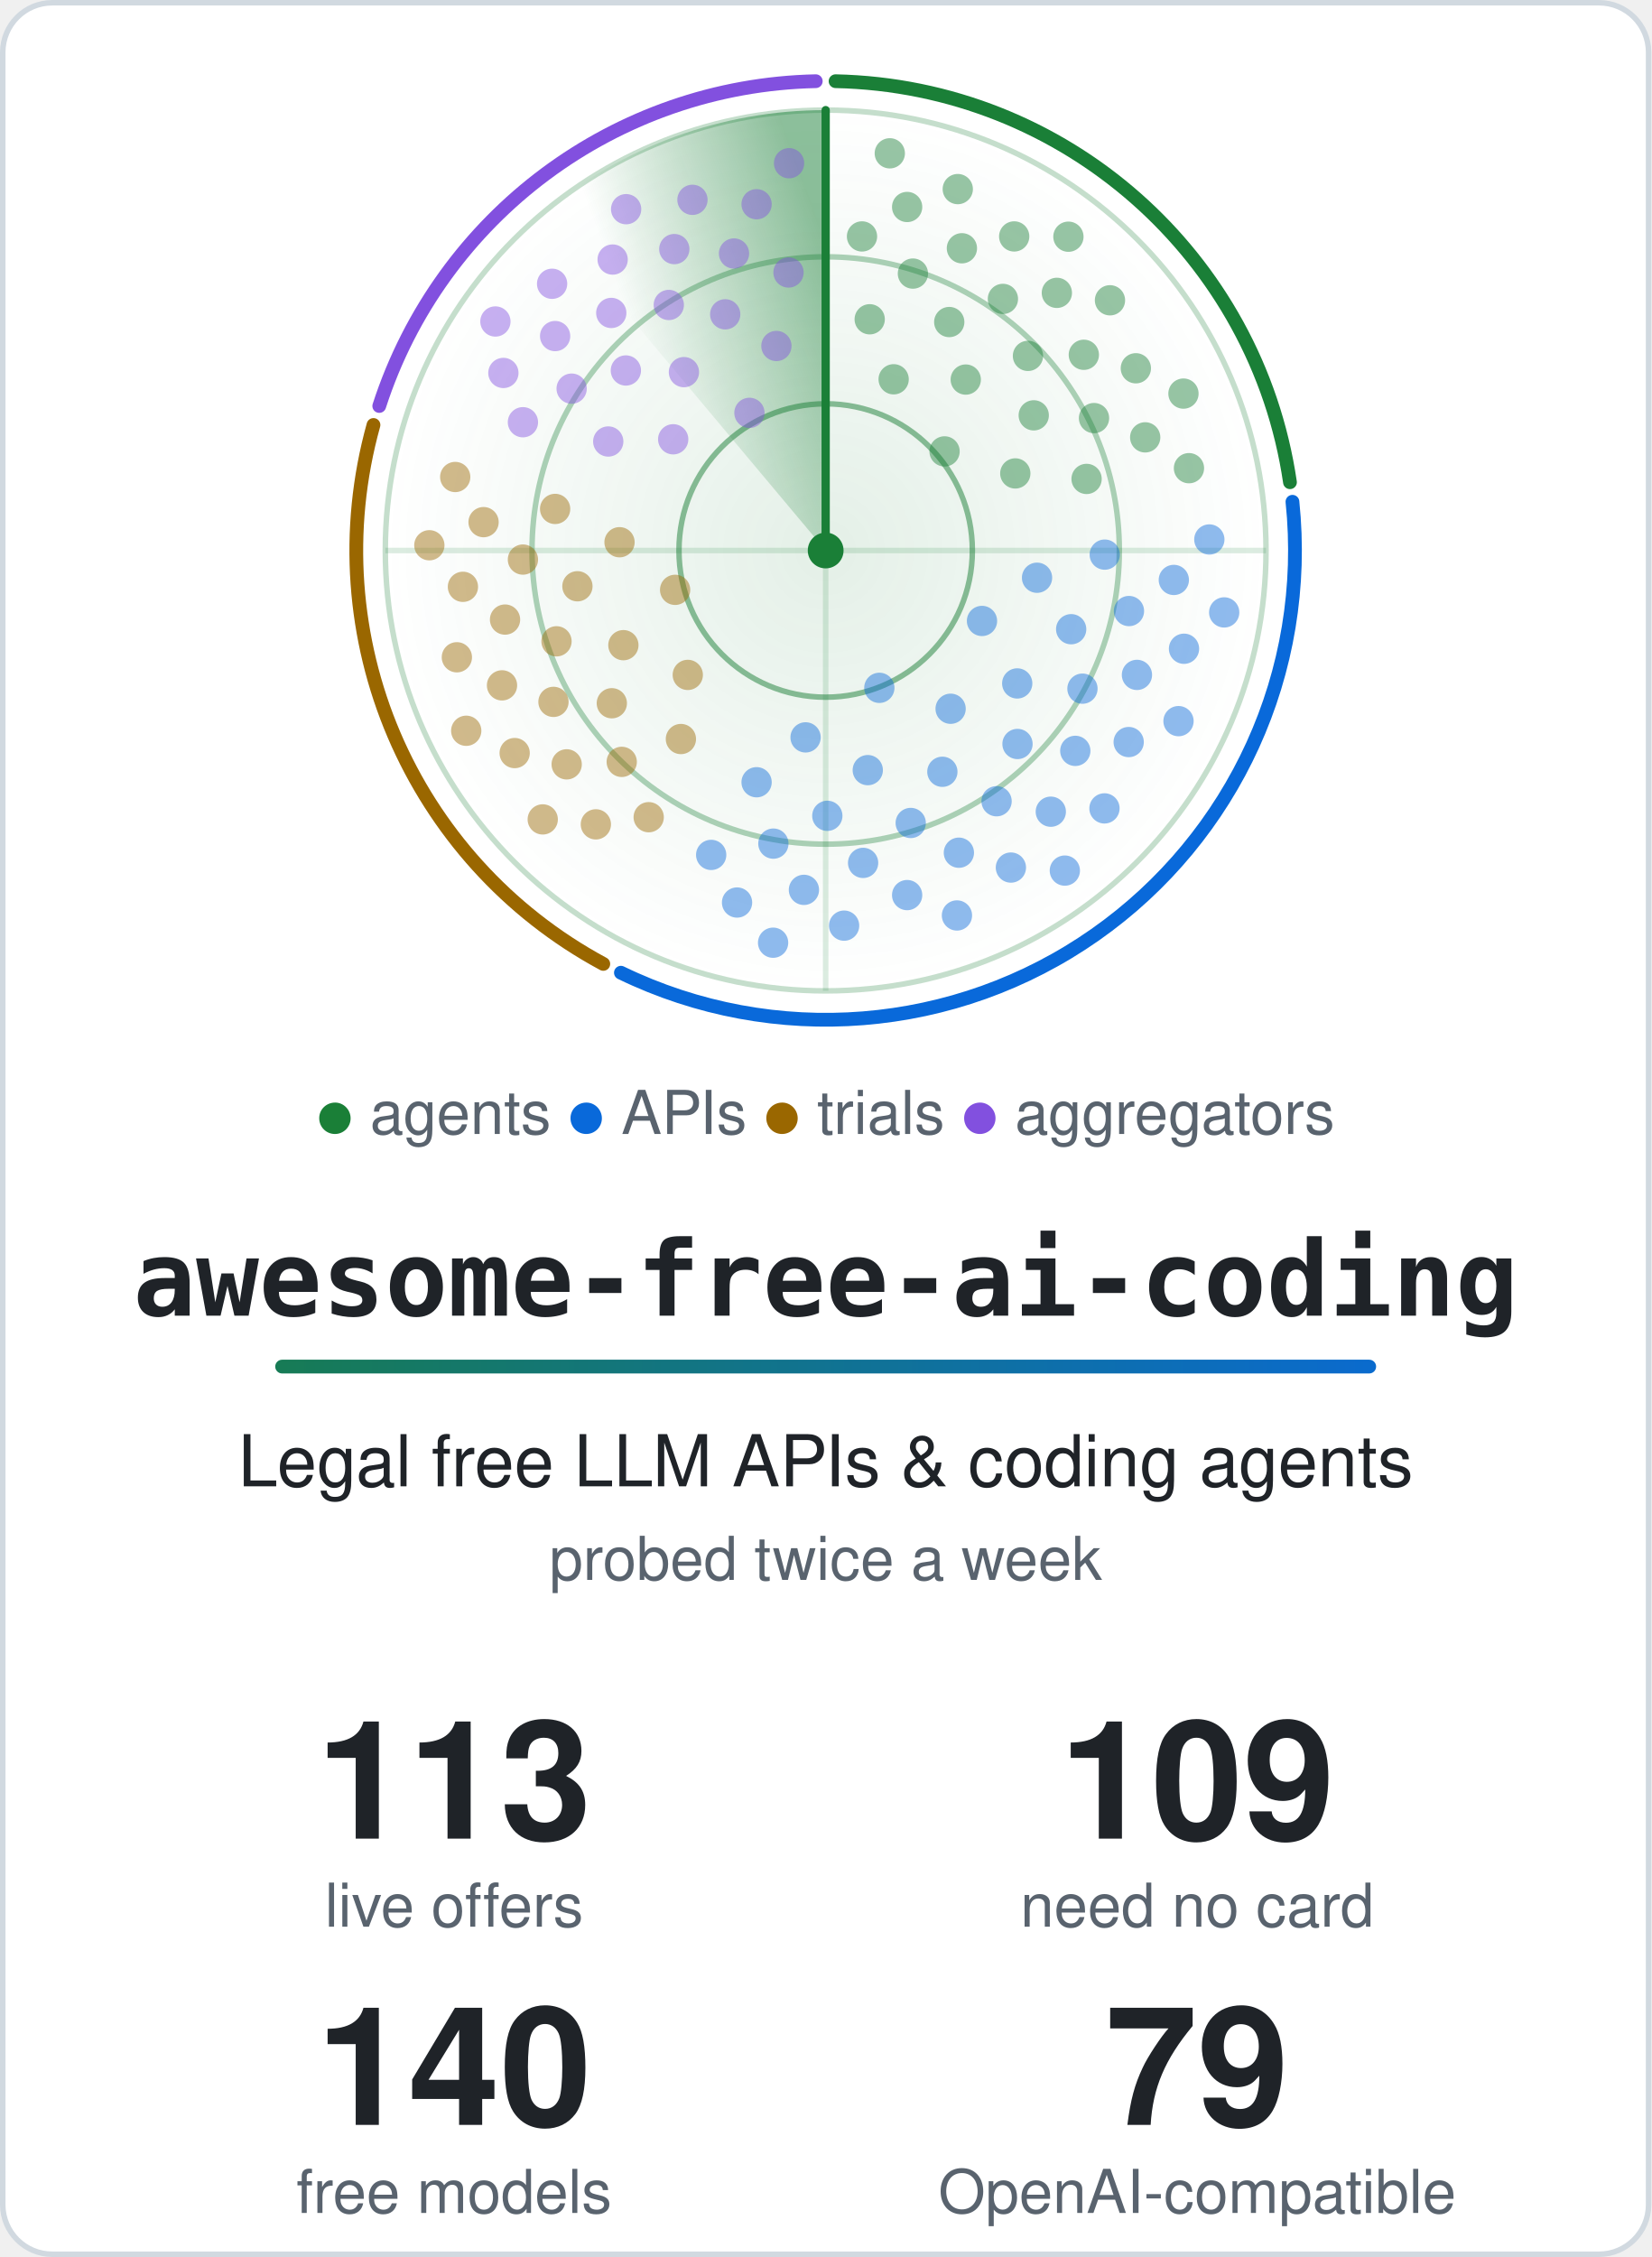
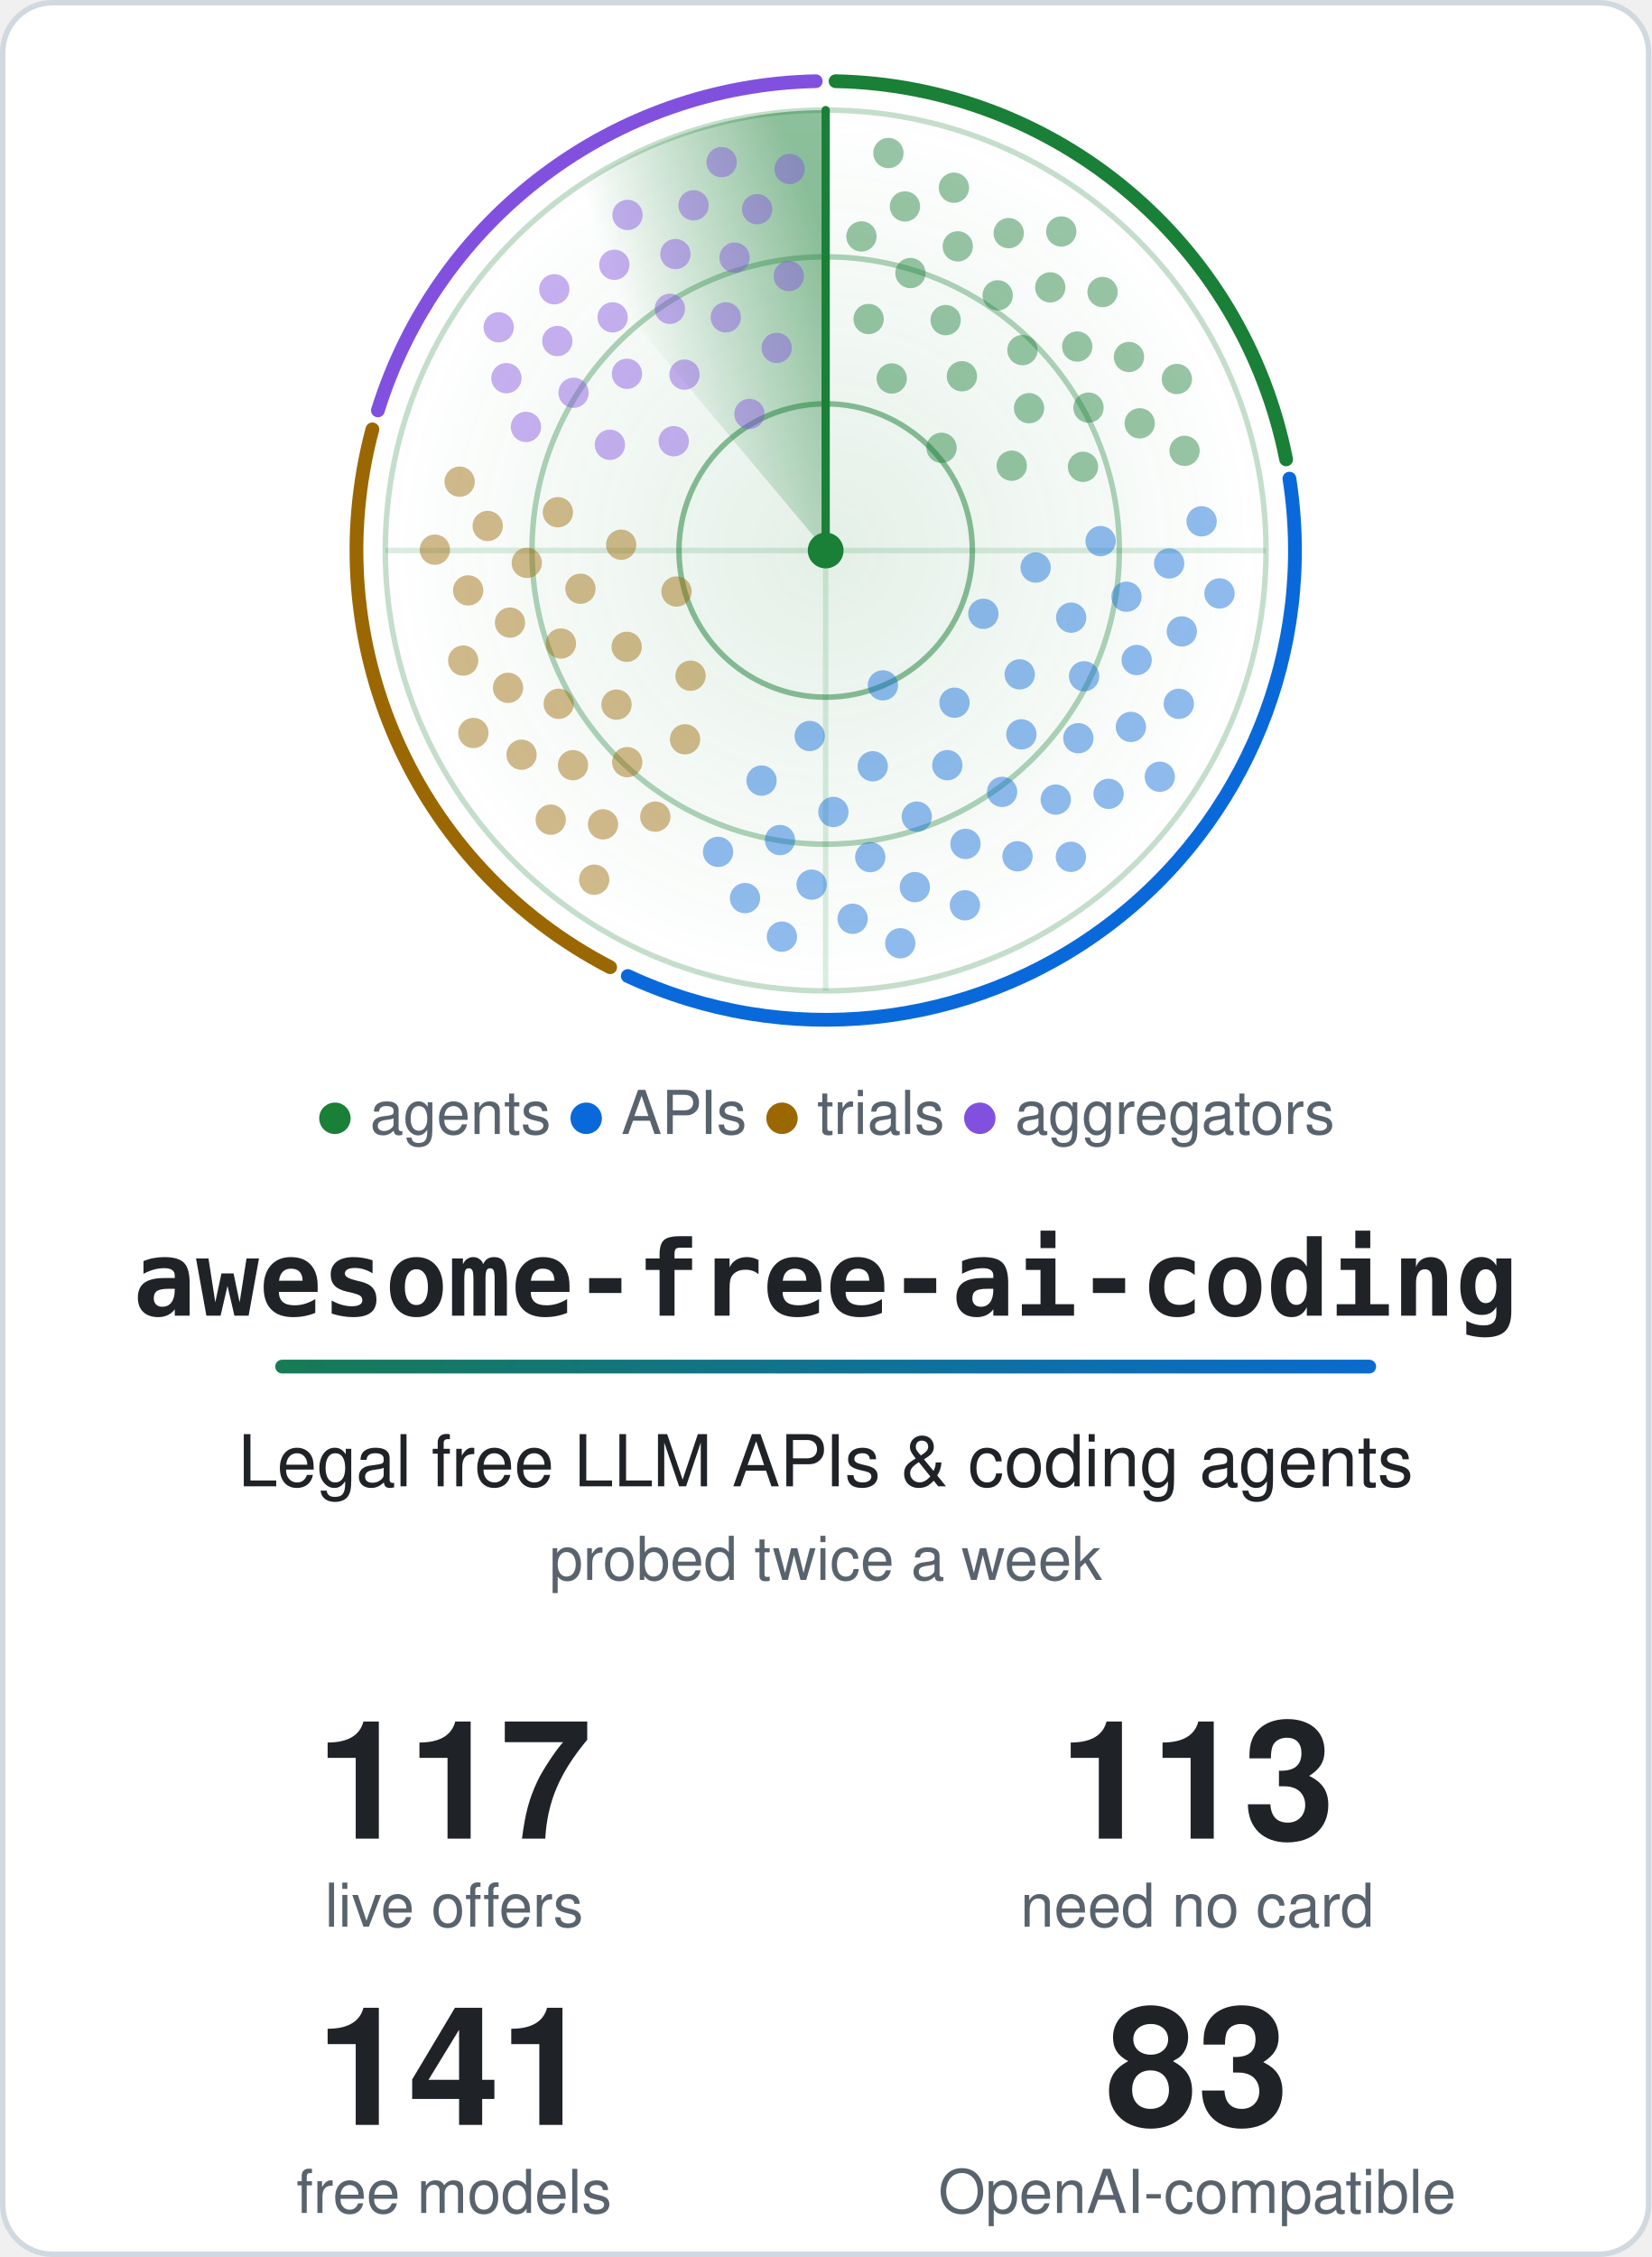
<svg xmlns="http://www.w3.org/2000/svg" width="600" height="820" viewBox="0 0 600 820" role="img" aria-labelledby="title">
  <style>.card{fill:#ffffff;stroke:#d1d9e0}.t{fill:#1f2328}.m{fill:#59636e}.ring{stroke:#1a7f37}.hub{fill:#1a7f37}.beam{stroke:#1a7f37}.s0,.s1,.g0,.g1{stop-color:#1a7f37}.a0{stop-color:#1a7f37}.a1{stop-color:#0969da}.dot.agents,.key.agents{fill:#1a7f37}.rim.agents{stroke:#1a7f37}.dot.apis,.key.apis{fill:#0969da}.rim.apis{stroke:#0969da}.dot.trials,.key.trials{fill:#9a6700}.rim.trials{stroke:#9a6700}.dot.aggregators,.key.aggregators{fill:#8250df}.rim.aggregators{stroke:#8250df}@media (prefers-color-scheme: dark) {.card{fill:#0d1117;stroke:#3d444d}.t{fill:#f0f6fc}.m{fill:#9198a1}.ring{stroke:#3fb950}.hub{fill:#3fb950}.beam{stroke:#3fb950}.s0,.s1,.g0,.g1{stop-color:#3fb950}.a0{stop-color:#3fb950}.a1{stop-color:#4493f8}.dot.agents,.key.agents{fill:#3fb950}.rim.agents{stroke:#3fb950}.dot.apis,.key.apis{fill:#4493f8}.rim.apis{stroke:#4493f8}.dot.trials,.key.trials{fill:#d29922}.rim.trials{stroke:#d29922}.dot.aggregators,.key.aggregators{fill:#ab7df8}.rim.aggregators{stroke:#ab7df8}}.rim{fill:none}.s0{stop-opacity:.5}.s1,.g1{stop-opacity:0}.g0{stop-opacity:.12}.dot{opacity:.45;animation:ping 6s linear infinite}@keyframes ping{0%,4%{opacity:1}55%,100%{opacity:.45}}.turning{animation:turn 6s linear infinite}@keyframes turn{to{transform:rotate(360deg)}}@media (prefers-reduced-motion: reduce) {.dot { animation: none; opacity: 1 } .turning { animation: none }}</style>
  <defs>
    <linearGradient id="accent" gradientUnits="userSpaceOnUse" x1="0" y1="0" x2="540" y2="0">
      <stop class="a0" offset="0" />
      <stop class="a1" offset="1" />
    </linearGradient>
  </defs>
  <rect class="card" x="1" y="1" width="598" height="818" rx="18" stroke-width="2" />
  <defs>
    <radialGradient id="glow">
      <stop class="g0" offset="0" />
      <stop class="g1" offset="1" />
    </radialGradient>
  </defs>
  <circle cx="300.0" cy="200.0" r="160.0" fill="url(#glow)" />
  <circle class="ring" cx="300.0" cy="200.0" r="53.3" fill="none" stroke-width="2" stroke-opacity=".5" />
  <circle class="ring" cx="300.0" cy="200.0" r="106.7" fill="none" stroke-width="2" stroke-opacity=".35" />
  <circle class="ring" cx="300.0" cy="200.0" r="160.0" fill="none" stroke-width="2" stroke-opacity=".25" />
  <path class="ring" d="M140.0 200.0H460.0M300.0 40.0V360.0" stroke-width="2" stroke-opacity=".15" />
-   <path class="rim agents" d="M303.6 29.5A170.5 170.5 0 0 1 468.7 175.2" stroke-width="5" stroke-linecap="round" />
-   <path class="rim apis" d="M469.6 182.3A170.5 170.5 0 0 1 225.6 353.4" stroke-width="5" stroke-linecap="round" />
-   <path class="rim trials" d="M219.2 350.2A170.5 170.5 0 0 1 135.7 154.4" stroke-width="5" stroke-linecap="round" />
-   <path class="rim aggregators" d="M137.8 147.5A170.5 170.5 0 0 1 296.4 29.5" stroke-width="5" stroke-linecap="round" />
+   <path class="rim agents" d="M303.6 29.5A170.5 170.5 0 0 1 467.3 166.9" stroke-width="5" stroke-linecap="round" />
+   <path class="rim apis" d="M468.5 173.9A170.5 170.5 0 0 1 228.1 354.6" stroke-width="5" stroke-linecap="round" />
+   <path class="rim trials" d="M221.7 351.4A170.5 170.5 0 0 1 135.3 156.0" stroke-width="5" stroke-linecap="round" />
+   <path class="rim aggregators" d="M137.3 149.1A170.5 170.5 0 0 1 296.4 29.5" stroke-width="5" stroke-linecap="round" />
  <defs>
    <linearGradient id="sweep" gradientUnits="userSpaceOnUse" x1="300.0" y1="88.0" x2="228.0" y2="114.2">
      <stop class="s0" offset="0" />
      <stop class="s1" offset="1" />
    </linearGradient>
  </defs>
  <g class="turning" style="transform-origin:300.0px 200.0px">
    <path fill="url(#sweep)" d="M300.0 200.0L197.2 77.4A160.0 160.0 0 0 1 300.0 40.0Z" />
    <line class="beam" x1="300.0" y1="200.0" x2="300.0" y2="40.0" stroke-width="3" stroke-linecap="round" />
  </g>
-   <circle class="dot agents" cx="343.2" cy="164.0" r="5.5" style="animation-delay:0.84s" />
-   <circle class="dot agents" cx="324.7" cy="137.8" r="5.5" style="animation-delay:0.36s" />
-   <circle class="dot agents" cx="368.9" cy="172.0" r="5.5" style="animation-delay:1.13s" />
-   <circle class="dot agents" cx="350.9" cy="137.9" r="5.5" style="animation-delay:0.66s" />
-   <circle class="dot agents" cx="316.0" cy="116.0" r="5.5" style="animation-delay:0.18s" />
-   <circle class="dot agents" cx="375.6" cy="150.9" r="5.5" style="animation-delay:0.95s" />
-   <circle class="dot agents" cx="344.9" cy="117.0" r="5.5" style="animation-delay:0.47s" />
-   <circle class="dot agents" cx="394.8" cy="174.0" r="5.5" style="animation-delay:1.24s" />
-   <circle class="dot agents" cx="373.5" cy="129.3" r="5.5" style="animation-delay:0.77s" />
-   <circle class="dot agents" cx="331.7" cy="99.4" r="5.5" style="animation-delay:0.29s" />
-   <circle class="dot agents" cx="397.5" cy="151.9" r="5.5" style="animation-delay:1.06s" />
-   <circle class="dot agents" cx="364.4" cy="108.6" r="5.5" style="animation-delay:0.59s" />
-   <circle class="dot agents" cx="313.2" cy="85.9" r="5.5" style="animation-delay:0.11s" />
-   <circle class="dot agents" cx="393.8" cy="128.9" r="5.5" style="animation-delay:0.88s" />
-   <circle class="dot agents" cx="349.5" cy="90.2" r="5.5" style="animation-delay:0.40s" />
-   <circle class="dot agents" cx="416.1" cy="158.9" r="5.5" style="animation-delay:1.17s" />
-   <circle class="dot agents" cx="384.0" cy="106.4" r="5.5" style="animation-delay:0.70s" />
-   <circle class="dot agents" cx="329.6" cy="75.2" r="5.5" style="animation-delay:0.22s" />
-   <circle class="dot agents" cx="412.7" cy="133.8" r="5.5" style="animation-delay:0.99s" />
-   <circle class="dot agents" cx="368.5" cy="85.9" r="5.5" style="animation-delay:0.52s" />
-   <circle class="dot agents" cx="432.0" cy="170.1" r="5.5" style="animation-delay:1.29s" />
-   <circle class="dot agents" cx="403.3" cy="109.1" r="5.5" style="animation-delay:0.81s" />
-   <circle class="dot agents" cx="348.0" cy="68.7" r="5.5" style="animation-delay:0.33s" />
-   <circle class="dot agents" cx="430.0" cy="143.0" r="5.5" style="animation-delay:1.11s" />
-   <circle class="dot agents" cx="388.2" cy="86.0" r="5.5" style="animation-delay:0.63s" />
-   <circle class="dot agents" cx="323.3" cy="55.7" r="5.5" style="animation-delay:0.15s" />
-   <circle class="dot apis" cx="319.5" cy="249.9" r="5.5" style="animation-delay:2.64s" />
-   <circle class="dot apis" cx="356.8" cy="225.6" r="5.5" style="animation-delay:1.90s" />
-   <circle class="dot apis" cx="292.7" cy="267.9" r="5.5" style="animation-delay:3.10s" />
-   <circle class="dot apis" cx="345.4" cy="257.5" r="5.5" style="animation-delay:2.36s" />
-   <circle class="dot apis" cx="376.8" cy="209.9" r="5.5" style="animation-delay:1.62s" />
-   <circle class="dot apis" cx="315.3" cy="279.8" r="5.5" style="animation-delay:2.82s" />
-   <circle class="dot apis" cx="369.6" cy="248.3" r="5.5" style="animation-delay:2.08s" />
-   <circle class="dot apis" cx="274.9" cy="284.2" r="5.5" style="animation-delay:3.28s" />
-   <circle class="dot apis" cx="342.4" cy="280.4" r="5.5" style="animation-delay:2.54s" />
-   <circle class="dot apis" cx="389.2" cy="228.6" r="5.5" style="animation-delay:1.80s" />
-   <circle class="dot apis" cx="300.6" cy="296.4" r="5.5" style="animation-delay:2.99s" />
-   <circle class="dot apis" cx="369.7" cy="270.3" r="5.5" style="animation-delay:2.25s" />
-   <circle class="dot apis" cx="401.4" cy="201.5" r="5.5" style="animation-delay:1.51s" />
-   <circle class="dot apis" cx="330.9" cy="299.0" r="5.5" style="animation-delay:2.71s" />
-   <circle class="dot apis" cx="393.3" cy="250.2" r="5.5" style="animation-delay:1.97s" />
-   <circle class="dot apis" cx="281.0" cy="306.5" r="5.5" style="animation-delay:3.17s" />
-   <circle class="dot apis" cx="362.1" cy="291.1" r="5.5" style="animation-delay:2.43s" />
-   <circle class="dot apis" cx="410.2" cy="222.0" r="5.5" style="animation-delay:1.69s" />
-   <circle class="dot apis" cx="313.6" cy="313.5" r="5.5" style="animation-delay:2.89s" />
-   <circle class="dot apis" cx="390.7" cy="272.8" r="5.5" style="animation-delay:2.15s" />
-   <circle class="dot apis" cx="258.4" cy="310.6" r="5.5" style="animation-delay:3.34s" />
-   <circle class="dot apis" cx="348.4" cy="309.8" r="5.5" style="animation-delay:2.60s" />
-   <circle class="dot apis" cx="413.1" cy="245.2" r="5.5" style="animation-delay:1.86s" />
-   <circle class="dot apis" cx="292.1" cy="323.3" r="5.5" style="animation-delay:3.06s" />
-   <circle class="dot apis" cx="381.8" cy="294.9" r="5.5" style="animation-delay:2.32s" />
-   <circle class="dot apis" cx="426.5" cy="210.7" r="5.5" style="animation-delay:1.58s" />
-   <circle class="dot apis" cx="329.6" cy="325.2" r="5.5" style="animation-delay:2.78s" />
-   <circle class="dot apis" cx="410.1" cy="269.6" r="5.5" style="animation-delay:2.04s" />
-   <circle class="dot apis" cx="267.8" cy="327.9" r="5.5" style="animation-delay:3.24s" />
-   <circle class="dot apis" cx="367.3" cy="315.2" r="5.5" style="animation-delay:2.50s" />
-   <circle class="dot apis" cx="430.2" cy="235.7" r="5.5" style="animation-delay:1.76s" />
-   <circle class="dot apis" cx="306.7" cy="336.3" r="5.5" style="animation-delay:2.95s" />
-   <circle class="dot apis" cx="401.3" cy="293.7" r="5.5" style="animation-delay:2.21s" />
-   <circle class="dot apis" cx="439.4" cy="196.0" r="5.5" style="animation-delay:1.47s" />
-   <circle class="dot apis" cx="347.7" cy="332.6" r="5.5" style="animation-delay:2.67s" />
-   <circle class="dot apis" cx="428.2" cy="262.0" r="5.5" style="animation-delay:1.93s" />
-   <circle class="dot apis" cx="280.9" cy="342.5" r="5.5" style="animation-delay:3.13s" />
-   <circle class="dot apis" cx="386.9" cy="316.3" r="5.5" style="animation-delay:2.39s" />
-   <circle class="dot apis" cx="444.8" cy="222.5" r="5.5" style="animation-delay:1.65s" />
-   <circle class="dot trials" cx="245.3" cy="214.3" r="5.5" style="animation-delay:4.26s" />
-   <circle class="dot trials" cx="249.9" cy="245.2" r="5.5" style="animation-delay:3.80s" />
-   <circle class="dot trials" cx="225.1" cy="197.0" r="5.5" style="animation-delay:4.54s" />
-   <circle class="dot trials" cx="226.5" cy="234.4" r="5.5" style="animation-delay:4.08s" />
-   <circle class="dot trials" cx="247.4" cy="268.5" r="5.5" style="animation-delay:3.63s" />
-   <circle class="dot trials" cx="209.8" cy="213.0" r="5.5" style="animation-delay:4.36s" />
-   <circle class="dot trials" cx="222.3" cy="255.5" r="5.5" style="animation-delay:3.91s" />
-   <circle class="dot trials" cx="201.7" cy="184.9" r="5.5" style="animation-delay:4.65s" />
-   <circle class="dot trials" cx="202.2" cy="233.0" r="5.5" style="animation-delay:4.19s" />
-   <circle class="dot trials" cx="225.9" cy="276.8" r="5.5" style="animation-delay:3.73s" />
-   <circle class="dot trials" cx="190.0" cy="203.3" r="5.5" style="animation-delay:4.47s" />
-   <circle class="dot trials" cx="201.1" cy="255.0" r="5.5" style="animation-delay:4.02s" />
-   <circle class="dot trials" cx="235.7" cy="296.9" r="5.5" style="animation-delay:3.56s" />
-   <circle class="dot trials" cx="183.5" cy="225.1" r="5.5" style="animation-delay:4.30s" />
-   <circle class="dot trials" cx="205.9" cy="277.7" r="5.5" style="animation-delay:3.84s" />
-   <circle class="dot trials" cx="175.7" cy="189.7" r="5.5" style="animation-delay:4.58s" />
-   <circle class="dot trials" cx="182.4" cy="249.0" r="5.5" style="animation-delay:4.12s" />
-   <circle class="dot trials" cx="216.5" cy="299.5" r="5.5" style="animation-delay:3.67s" />
-   <circle class="dot trials" cx="168.2" cy="213.2" r="5.5" style="animation-delay:4.40s" />
-   <circle class="dot trials" cx="187.0" cy="273.6" r="5.5" style="animation-delay:3.95s" />
-   <circle class="dot trials" cx="165.4" cy="173.3" r="5.5" style="animation-delay:4.69s" />
-   <circle class="dot trials" cx="166.0" cy="238.8" r="5.5" style="animation-delay:4.23s" />
-   <circle class="dot trials" cx="197.2" cy="297.7" r="5.5" style="animation-delay:3.77s" />
-   <circle class="dot trials" cx="156.0" cy="198.1" r="5.5" style="animation-delay:4.51s" />
-   <circle class="dot trials" cx="169.4" cy="265.5" r="5.5" style="animation-delay:4.06s" />
-   <circle class="dot aggregators" cx="272.3" cy="150.0" r="5.5" style="animation-delay:5.52s" />
-   <circle class="dot aggregators" cx="244.6" cy="159.6" r="5.5" style="animation-delay:5.10s" />
-   <circle class="dot aggregators" cx="282.1" cy="125.7" r="5.5" style="animation-delay:5.77s" />
-   <circle class="dot aggregators" cx="248.5" cy="135.2" r="5.5" style="animation-delay:5.36s" />
-   <circle class="dot aggregators" cx="221.0" cy="160.4" r="5.5" style="animation-delay:4.94s" />
-   <circle class="dot aggregators" cx="263.5" cy="114.2" r="5.5" style="animation-delay:5.62s" />
-   <circle class="dot aggregators" cx="227.4" cy="134.6" r="5.5" style="animation-delay:5.20s" />
-   <circle class="dot aggregators" cx="286.5" cy="99.0" r="5.5" style="animation-delay:5.87s" />
-   <circle class="dot aggregators" cx="243.0" cy="110.8" r="5.5" style="animation-delay:5.46s" />
-   <circle class="dot aggregators" cx="207.7" cy="141.2" r="5.5" style="animation-delay:5.04s" />
-   <circle class="dot aggregators" cx="266.7" cy="92.1" r="5.5" style="animation-delay:5.71s" />
-   <circle class="dot aggregators" cx="222.1" cy="113.7" r="5.5" style="animation-delay:5.30s" />
-   <circle class="dot aggregators" cx="190.0" cy="153.4" r="5.5" style="animation-delay:4.88s" />
-   <circle class="dot aggregators" cx="245.0" cy="90.5" r="5.5" style="animation-delay:5.56s" />
-   <circle class="dot aggregators" cx="201.7" cy="122.1" r="5.5" style="animation-delay:5.14s" />
-   <circle class="dot aggregators" cx="274.9" cy="74.2" r="5.5" style="animation-delay:5.81s" />
-   <circle class="dot aggregators" cx="222.6" cy="94.3" r="5.5" style="animation-delay:5.40s" />
-   <circle class="dot aggregators" cx="182.9" cy="135.5" r="5.5" style="animation-delay:4.98s" />
-   <circle class="dot aggregators" cx="251.6" cy="72.6" r="5.5" style="animation-delay:5.65s" />
-   <circle class="dot aggregators" cx="200.6" cy="103.1" r="5.5" style="animation-delay:5.24s" />
-   <circle class="dot aggregators" cx="286.7" cy="59.3" r="5.5" style="animation-delay:5.91s" />
-   <circle class="dot aggregators" cx="227.5" cy="76.0" r="5.5" style="animation-delay:5.49s" />
-   <circle class="dot aggregators" cx="180.0" cy="116.8" r="5.5" style="animation-delay:5.08s" />
+   <circle class="dot agents" cx="342.1" cy="162.7" r="5.5" style="animation-delay:0.81s" />
+   <circle class="dot agents" cx="324.0" cy="137.5" r="5.5" style="animation-delay:0.35s" />
+   <circle class="dot agents" cx="367.6" cy="169.2" r="5.5" style="animation-delay:1.09s" />
+   <circle class="dot agents" cx="349.5" cy="136.7" r="5.5" style="animation-delay:0.63s" />
+   <circle class="dot agents" cx="315.6" cy="115.9" r="5.5" style="animation-delay:0.17s" />
+   <circle class="dot agents" cx="373.9" cy="148.3" r="5.5" style="animation-delay:0.92s" />
+   <circle class="dot agents" cx="343.6" cy="116.3" r="5.5" style="animation-delay:0.46s" />
+   <circle class="dot agents" cx="393.5" cy="169.6" r="5.5" style="animation-delay:1.20s" />
+   <circle class="dot agents" cx="371.5" cy="127.2" r="5.5" style="animation-delay:0.74s" />
+   <circle class="dot agents" cx="330.8" cy="99.2" r="5.5" style="animation-delay:0.28s" />
+   <circle class="dot agents" cx="395.5" cy="148.1" r="5.5" style="animation-delay:1.02s" />
+   <circle class="dot agents" cx="362.5" cy="107.3" r="5.5" style="animation-delay:0.57s" />
+   <circle class="dot agents" cx="313.0" cy="85.9" r="5.5" style="animation-delay:0.11s" />
+   <circle class="dot agents" cx="391.4" cy="125.9" r="5.5" style="animation-delay:0.85s" />
+   <circle class="dot agents" cx="348.0" cy="89.5" r="5.5" style="animation-delay:0.39s" />
+   <circle class="dot agents" cx="414.1" cy="153.8" r="5.5" style="animation-delay:1.13s" />
+   <circle class="dot agents" cx="381.6" cy="104.4" r="5.5" style="animation-delay:0.67s" />
+   <circle class="dot agents" cx="328.8" cy="75.0" r="5.5" style="animation-delay:0.22s" />
+   <circle class="dot agents" cx="410.2" cy="129.7" r="5.5" style="animation-delay:0.96s" />
+   <circle class="dot agents" cx="366.5" cy="84.7" r="5.5" style="animation-delay:0.50s" />
+   <circle class="dot agents" cx="430.4" cy="163.8" r="5.5" style="animation-delay:1.24s" />
+   <circle class="dot agents" cx="400.6" cy="106.1" r="5.5" style="animation-delay:0.78s" />
+   <circle class="dot agents" cx="346.6" cy="68.2" r="5.5" style="animation-delay:0.32s" />
+   <circle class="dot agents" cx="427.6" cy="137.7" r="5.5" style="animation-delay:1.07s" />
+   <circle class="dot agents" cx="385.6" cy="84.1" r="5.5" style="animation-delay:0.61s" />
+   <circle class="dot agents" cx="322.8" cy="55.6" r="5.5" style="animation-delay:0.15s" />
+   <circle class="dot apis" cx="320.8" cy="249.0" r="5.5" style="animation-delay:2.62s" />
+   <circle class="dot apis" cx="357.3" cy="223.0" r="5.5" style="animation-delay:1.86s" />
+   <circle class="dot apis" cx="294.2" cy="267.4" r="5.5" style="animation-delay:3.08s" />
+   <circle class="dot apis" cx="346.8" cy="255.3" r="5.5" style="animation-delay:2.33s" />
+   <circle class="dot apis" cx="376.3" cy="206.2" r="5.5" style="animation-delay:1.58s" />
+   <circle class="dot apis" cx="317.1" cy="278.4" r="5.5" style="animation-delay:2.79s" />
+   <circle class="dot apis" cx="370.5" cy="245.0" r="5.5" style="animation-delay:2.04s" />
+   <circle class="dot apis" cx="276.7" cy="283.6" r="5.5" style="animation-delay:3.26s" />
+   <circle class="dot apis" cx="344.2" cy="278.0" r="5.5" style="animation-delay:2.51s" />
+   <circle class="dot apis" cx="389.2" cy="224.4" r="5.5" style="animation-delay:1.76s" />
+   <circle class="dot apis" cx="302.8" cy="295.0" r="5.5" style="animation-delay:2.97s" />
+   <circle class="dot apis" cx="371.1" cy="266.8" r="5.5" style="animation-delay:2.22s" />
+   <circle class="dot apis" cx="399.9" cy="196.6" r="5.5" style="animation-delay:1.47s" />
+   <circle class="dot apis" cx="333.1" cy="296.7" r="5.5" style="animation-delay:2.68s" />
+   <circle class="dot apis" cx="393.9" cy="245.7" r="5.5" style="animation-delay:1.93s" />
+   <circle class="dot apis" cx="283.4" cy="305.2" r="5.5" style="animation-delay:3.15s" />
+   <circle class="dot apis" cx="364.1" cy="287.7" r="5.5" style="animation-delay:2.40s" />
+   <circle class="dot apis" cx="409.3" cy="216.8" r="5.5" style="animation-delay:1.65s" />
+   <circle class="dot apis" cx="316.2" cy="311.4" r="5.5" style="animation-delay:2.86s" />
+   <circle class="dot apis" cx="391.8" cy="268.2" r="5.5" style="animation-delay:2.11s" />
+   <circle class="dot apis" cx="260.9" cy="309.5" r="5.5" style="animation-delay:3.33s" />
+   <circle class="dot apis" cx="350.8" cy="306.6" r="5.5" style="animation-delay:2.58s" />
+   <circle class="dot apis" cx="413.0" cy="239.8" r="5.5" style="animation-delay:1.82s" />
+   <circle class="dot apis" cx="294.9" cy="321.4" r="5.5" style="animation-delay:3.04s" />
+   <circle class="dot apis" cx="383.6" cy="290.5" r="5.5" style="animation-delay:2.29s" />
+   <circle class="dot apis" cx="424.8" cy="204.7" r="5.5" style="animation-delay:1.54s" />
+   <circle class="dot apis" cx="332.4" cy="322.3" r="5.5" style="animation-delay:2.75s" />
+   <circle class="dot apis" cx="410.9" cy="264.1" r="5.5" style="animation-delay:2.00s" />
+   <circle class="dot apis" cx="270.7" cy="326.3" r="5.5" style="animation-delay:3.22s" />
+   <circle class="dot apis" cx="369.7" cy="311.1" r="5.5" style="animation-delay:2.47s" />
+   <circle class="dot apis" cx="429.4" cy="229.4" r="5.5" style="animation-delay:1.71s" />
+   <circle class="dot apis" cx="309.8" cy="333.8" r="5.5" style="animation-delay:2.93s" />
+   <circle class="dot apis" cx="402.8" cy="288.4" r="5.5" style="animation-delay:2.18s" />
+   <circle class="dot apis" cx="436.6" cy="189.4" r="5.5" style="animation-delay:1.43s" />
+   <circle class="dot apis" cx="350.6" cy="328.9" r="5.5" style="animation-delay:2.64s" />
+   <circle class="dot apis" cx="428.3" cy="255.7" r="5.5" style="animation-delay:1.89s" />
+   <circle class="dot apis" cx="284.1" cy="340.3" r="5.5" style="animation-delay:3.11s" />
+   <circle class="dot apis" cx="389.1" cy="311.3" r="5.5" style="animation-delay:2.36s" />
+   <circle class="dot apis" cx="443.1" cy="215.6" r="5.5" style="animation-delay:1.60s" />
+   <circle class="dot apis" cx="327.1" cy="342.7" r="5.5" style="animation-delay:2.82s" />
+   <circle class="dot apis" cx="421.4" cy="282.2" r="5.5" style="animation-delay:2.07s" />
+   <circle class="dot trials" cx="245.8" cy="214.9" r="5.5" style="animation-delay:4.24s" />
+   <circle class="dot trials" cx="250.9" cy="245.5" r="5.5" style="animation-delay:3.79s" />
+   <circle class="dot trials" cx="225.7" cy="197.9" r="5.5" style="animation-delay:4.53s" />
+   <circle class="dot trials" cx="227.7" cy="235.0" r="5.5" style="animation-delay:4.07s" />
+   <circle class="dot trials" cx="248.9" cy="268.6" r="5.5" style="animation-delay:3.61s" />
+   <circle class="dot trials" cx="210.9" cy="213.9" r="5.5" style="animation-delay:4.35s" />
+   <circle class="dot trials" cx="224.0" cy="256.0" r="5.5" style="animation-delay:3.89s" />
+   <circle class="dot trials" cx="202.7" cy="186.1" r="5.5" style="animation-delay:4.64s" />
+   <circle class="dot trials" cx="203.8" cy="233.8" r="5.5" style="animation-delay:4.18s" />
+   <circle class="dot trials" cx="227.9" cy="276.9" r="5.5" style="animation-delay:3.72s" />
+   <circle class="dot trials" cx="191.4" cy="204.5" r="5.5" style="animation-delay:4.46s" />
+   <circle class="dot trials" cx="203.0" cy="255.7" r="5.5" style="animation-delay:4.00s" />
+   <circle class="dot trials" cx="238.1" cy="296.7" r="5.5" style="animation-delay:3.54s" />
+   <circle class="dot trials" cx="185.3" cy="226.2" r="5.5" style="animation-delay:4.29s" />
+   <circle class="dot trials" cx="208.2" cy="278.0" r="5.5" style="animation-delay:3.83s" />
+   <circle class="dot trials" cx="177.2" cy="191.1" r="5.5" style="animation-delay:4.57s" />
+   <circle class="dot trials" cx="184.6" cy="249.9" r="5.5" style="animation-delay:4.11s" />
+   <circle class="dot trials" cx="219.1" cy="299.5" r="5.5" style="animation-delay:3.65s" />
+   <circle class="dot trials" cx="170.1" cy="214.5" r="5.5" style="animation-delay:4.39s" />
+   <circle class="dot trials" cx="189.5" cy="274.2" r="5.5" style="animation-delay:3.94s" />
+   <circle class="dot trials" cx="167.0" cy="175.0" r="5.5" style="animation-delay:4.68s" />
+   <circle class="dot trials" cx="168.3" cy="240.0" r="5.5" style="animation-delay:4.22s" />
+   <circle class="dot trials" cx="200.1" cy="297.8" r="5.5" style="animation-delay:3.76s" />
+   <circle class="dot trials" cx="158.0" cy="199.7" r="5.5" style="animation-delay:4.50s" />
+   <circle class="dot trials" cx="172.0" cy="266.3" r="5.5" style="animation-delay:4.04s" />
+   <circle class="dot trials" cx="215.9" cy="319.6" r="5.5" style="animation-delay:3.59s" />
+   <circle class="dot aggregators" cx="272.3" cy="150.4" r="5.5" style="animation-delay:5.51s" />
+   <circle class="dot aggregators" cx="244.8" cy="160.3" r="5.5" style="animation-delay:5.09s" />
+   <circle class="dot aggregators" cx="282.2" cy="126.4" r="5.5" style="animation-delay:5.77s" />
+   <circle class="dot aggregators" cx="248.7" cy="136.1" r="5.5" style="animation-delay:5.35s" />
+   <circle class="dot aggregators" cx="221.6" cy="161.6" r="5.5" style="animation-delay:4.93s" />
+   <circle class="dot aggregators" cx="263.7" cy="115.3" r="5.5" style="animation-delay:5.61s" />
+   <circle class="dot aggregators" cx="227.8" cy="135.8" r="5.5" style="animation-delay:5.19s" />
+   <circle class="dot aggregators" cx="286.6" cy="100.3" r="5.5" style="animation-delay:5.87s" />
+   <circle class="dot aggregators" cx="243.4" cy="112.2" r="5.5" style="animation-delay:5.45s" />
+   <circle class="dot aggregators" cx="208.4" cy="142.7" r="5.5" style="animation-delay:5.03s" />
+   <circle class="dot aggregators" cx="266.9" cy="93.6" r="5.5" style="animation-delay:5.71s" />
+   <circle class="dot aggregators" cx="222.6" cy="115.3" r="5.5" style="animation-delay:5.29s" />
+   <circle class="dot aggregators" cx="191.1" cy="155.1" r="5.5" style="animation-delay:4.87s" />
+   <circle class="dot aggregators" cx="245.4" cy="92.3" r="5.5" style="animation-delay:5.55s" />
+   <circle class="dot aggregators" cx="202.5" cy="123.9" r="5.5" style="animation-delay:5.13s" />
+   <circle class="dot aggregators" cx="275.1" cy="76.0" r="5.5" style="animation-delay:5.81s" />
+   <circle class="dot aggregators" cx="223.2" cy="96.2" r="5.5" style="animation-delay:5.39s" />
+   <circle class="dot aggregators" cx="184.0" cy="137.4" r="5.5" style="animation-delay:4.97s" />
+   <circle class="dot aggregators" cx="252.0" cy="74.6" r="5.5" style="animation-delay:5.65s" />
+   <circle class="dot aggregators" cx="201.4" cy="105.1" r="5.5" style="animation-delay:5.23s" />
+   <circle class="dot aggregators" cx="286.9" cy="61.4" r="5.5" style="animation-delay:5.91s" />
+   <circle class="dot aggregators" cx="228.0" cy="78.1" r="5.5" style="animation-delay:5.49s" />
+   <circle class="dot aggregators" cx="181.2" cy="118.9" r="5.5" style="animation-delay:5.07s" />
+   <circle class="dot aggregators" cx="262.2" cy="58.9" r="5.5" style="animation-delay:5.75s" />
  <circle class="hub" cx="300.0" cy="200.0" r="6.5" />
  <text class="m" x="300.0" y="412" text-anchor="middle" font-family="-apple-system, BlinkMacSystemFont, 'Segoe UI', Helvetica, Arial, sans-serif" font-size="22">
    <tspan class="key agents">●</tspan> agents <tspan class="key apis">●</tspan> APIs <tspan class="key trials">●</tspan> trials <tspan class="key aggregators">●</tspan> aggregators</text>
  <text class="t" x="300.0" y="478" text-anchor="middle" font-family="ui-monospace, SFMono-Regular, Menlo, Consolas, monospace" font-size="38" font-weight="700">awesome-free-ai-coding</text>
  <rect x="100.0" y="494" width="400" height="5" rx="2.5" fill="url(#accent)" />
  <text class="t" x="300.0" y="540" text-anchor="middle" font-family="-apple-system, BlinkMacSystemFont, 'Segoe UI', Helvetica, Arial, sans-serif" font-size="26">Legal free LLM APIs &amp; coding agents</text>
  <text class="m" x="300.0" y="574" text-anchor="middle" font-family="-apple-system, BlinkMacSystemFont, 'Segoe UI', Helvetica, Arial, sans-serif" font-size="22">probed twice a week</text>
-   <text class="t" x="165.0" y="668" text-anchor="middle" font-family="-apple-system, BlinkMacSystemFont, 'Segoe UI', Helvetica, Arial, sans-serif" font-size="60" font-weight="700">113</text>
+   <text class="t" x="165.0" y="668" text-anchor="middle" font-family="-apple-system, BlinkMacSystemFont, 'Segoe UI', Helvetica, Arial, sans-serif" font-size="60" font-weight="700">117</text>
  <text class="m" x="165.0" y="700" text-anchor="middle" font-family="-apple-system, BlinkMacSystemFont, 'Segoe UI', Helvetica, Arial, sans-serif" font-size="22">live offers</text>
-   <text class="t" x="435.0" y="668" text-anchor="middle" font-family="-apple-system, BlinkMacSystemFont, 'Segoe UI', Helvetica, Arial, sans-serif" font-size="60" font-weight="700">109</text>
+   <text class="t" x="435.0" y="668" text-anchor="middle" font-family="-apple-system, BlinkMacSystemFont, 'Segoe UI', Helvetica, Arial, sans-serif" font-size="60" font-weight="700">113</text>
  <text class="m" x="435.0" y="700" text-anchor="middle" font-family="-apple-system, BlinkMacSystemFont, 'Segoe UI', Helvetica, Arial, sans-serif" font-size="22">need no card</text>
-   <text class="t" x="165.0" y="772" text-anchor="middle" font-family="-apple-system, BlinkMacSystemFont, 'Segoe UI', Helvetica, Arial, sans-serif" font-size="60" font-weight="700">140</text>
+   <text class="t" x="165.0" y="772" text-anchor="middle" font-family="-apple-system, BlinkMacSystemFont, 'Segoe UI', Helvetica, Arial, sans-serif" font-size="60" font-weight="700">141</text>
  <text class="m" x="165.0" y="804" text-anchor="middle" font-family="-apple-system, BlinkMacSystemFont, 'Segoe UI', Helvetica, Arial, sans-serif" font-size="22">free models</text>
-   <text class="t" x="435.0" y="772" text-anchor="middle" font-family="-apple-system, BlinkMacSystemFont, 'Segoe UI', Helvetica, Arial, sans-serif" font-size="60" font-weight="700">79</text>
+   <text class="t" x="435.0" y="772" text-anchor="middle" font-family="-apple-system, BlinkMacSystemFont, 'Segoe UI', Helvetica, Arial, sans-serif" font-size="60" font-weight="700">83</text>
  <text class="m" x="435.0" y="804" text-anchor="middle" font-family="-apple-system, BlinkMacSystemFont, 'Segoe UI', Helvetica, Arial, sans-serif" font-size="22">OpenAI-compatible</text>
</svg>
